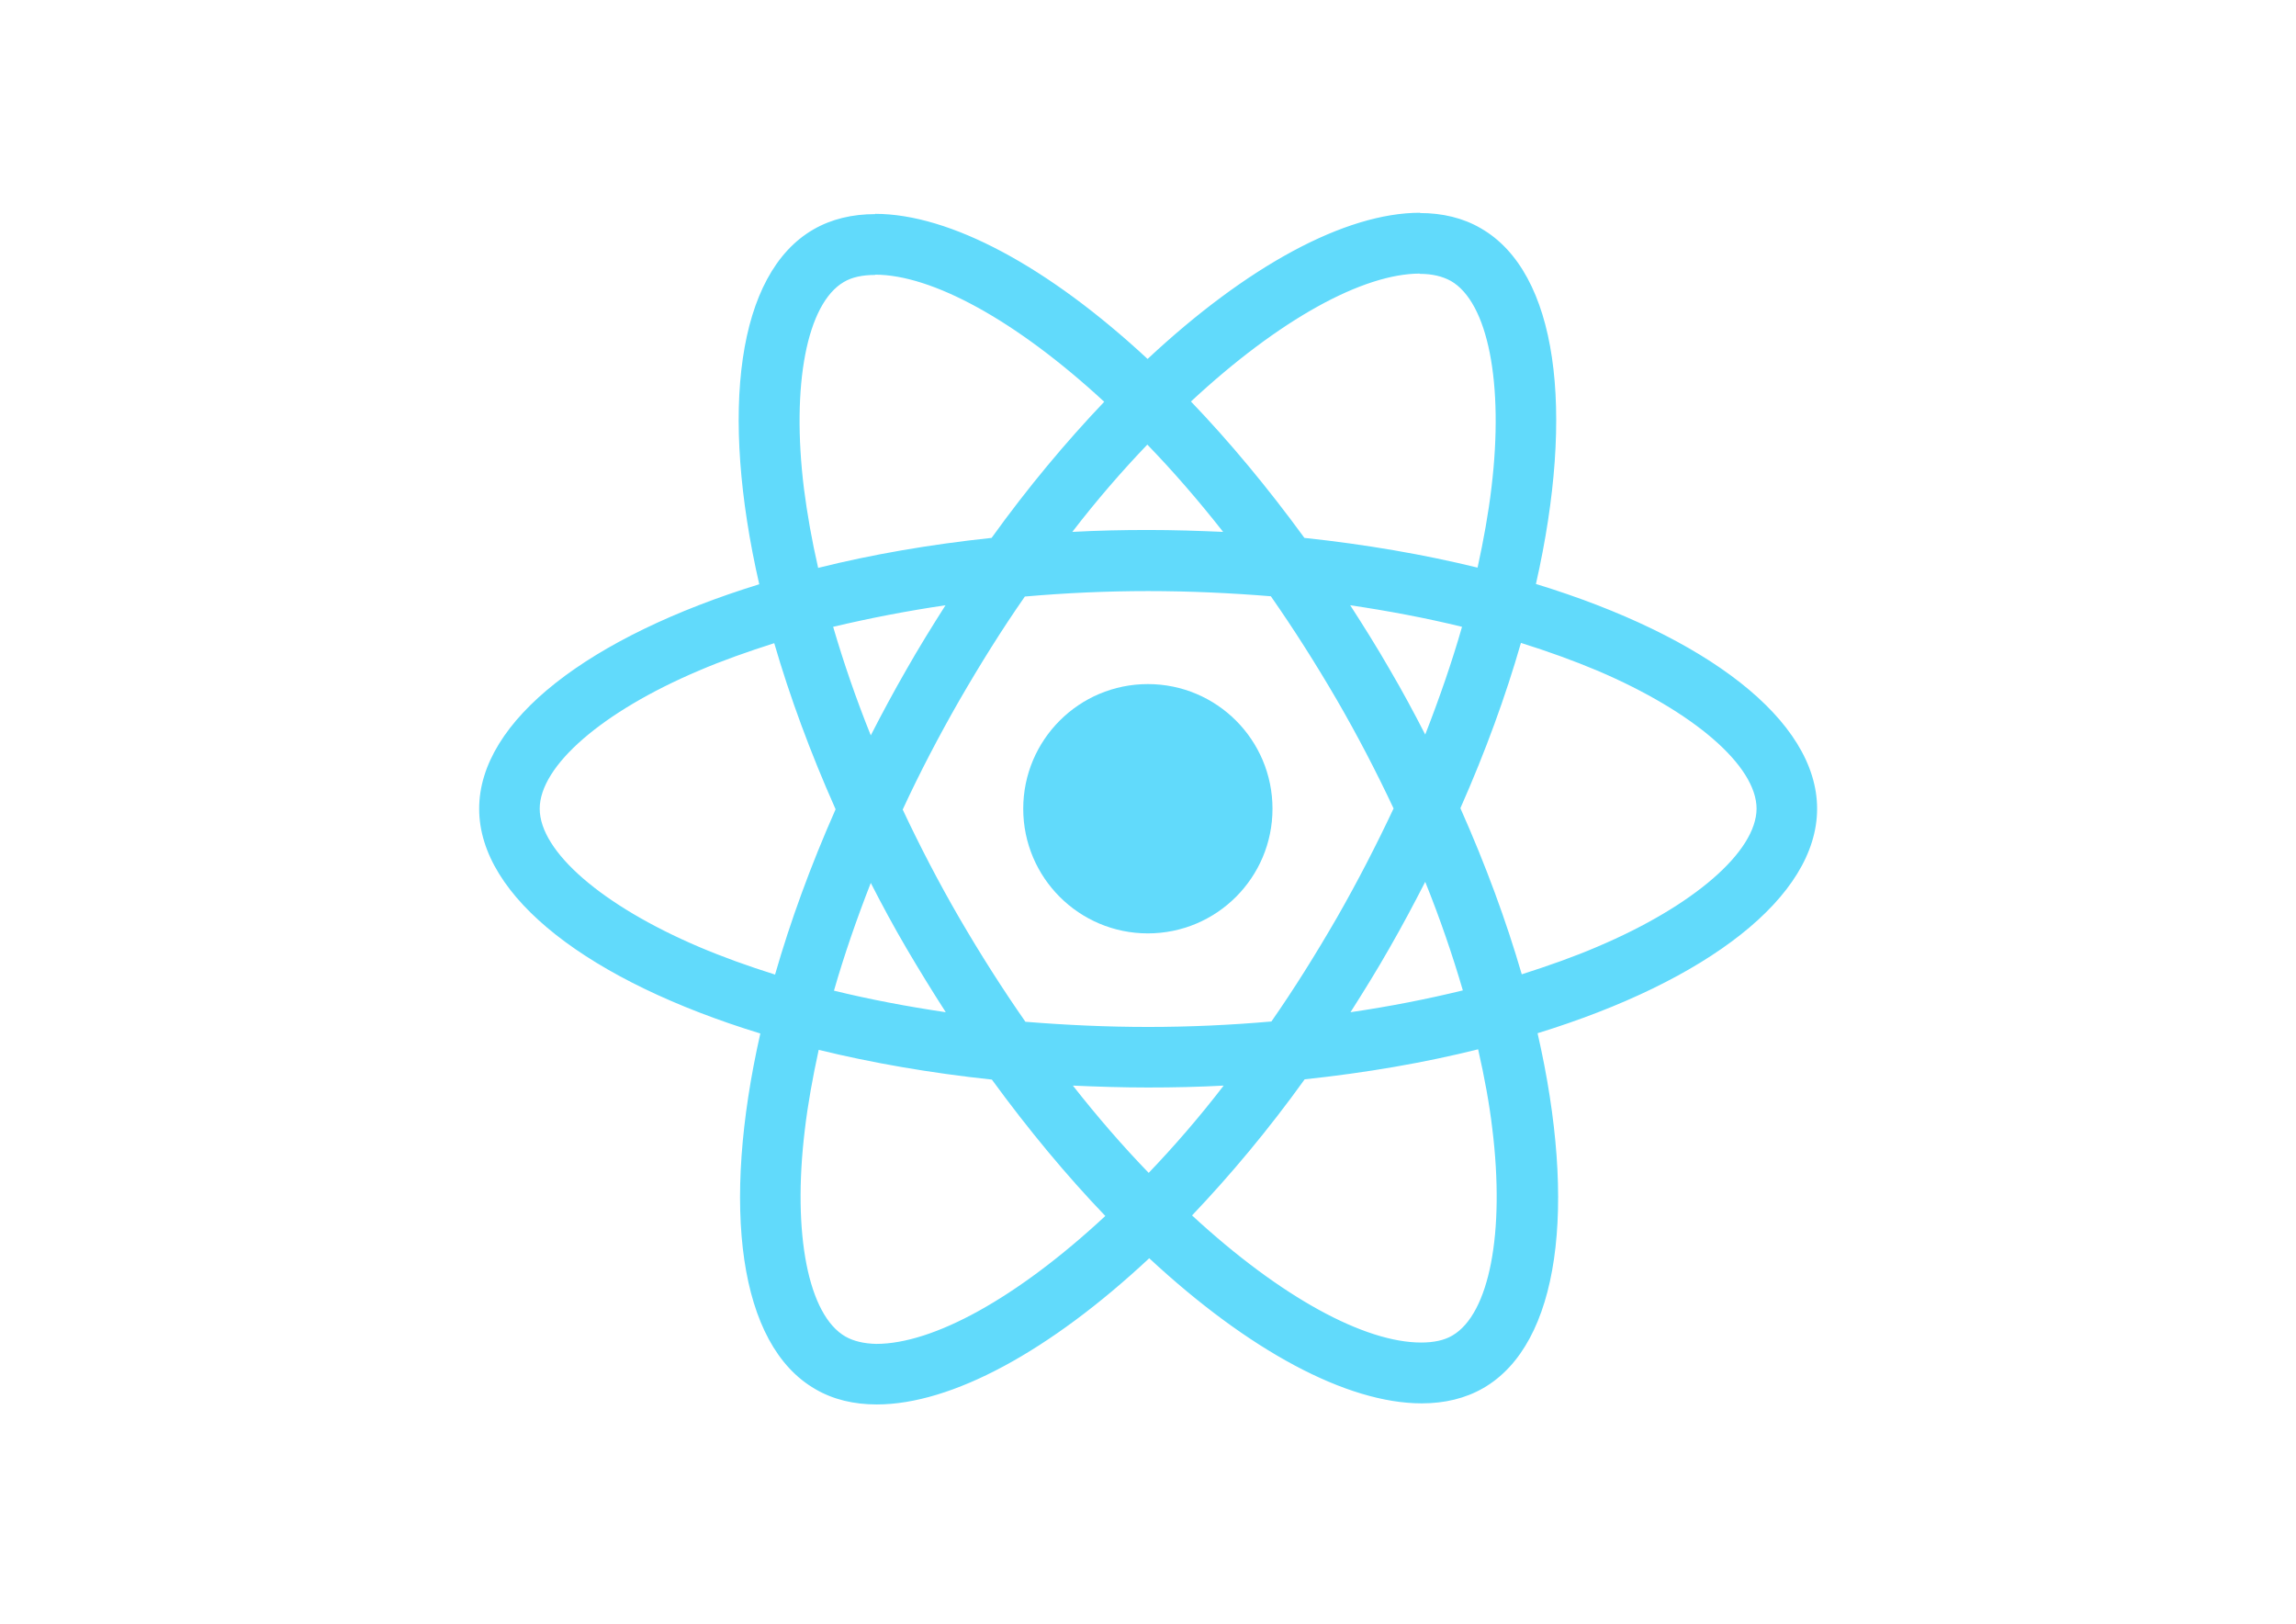
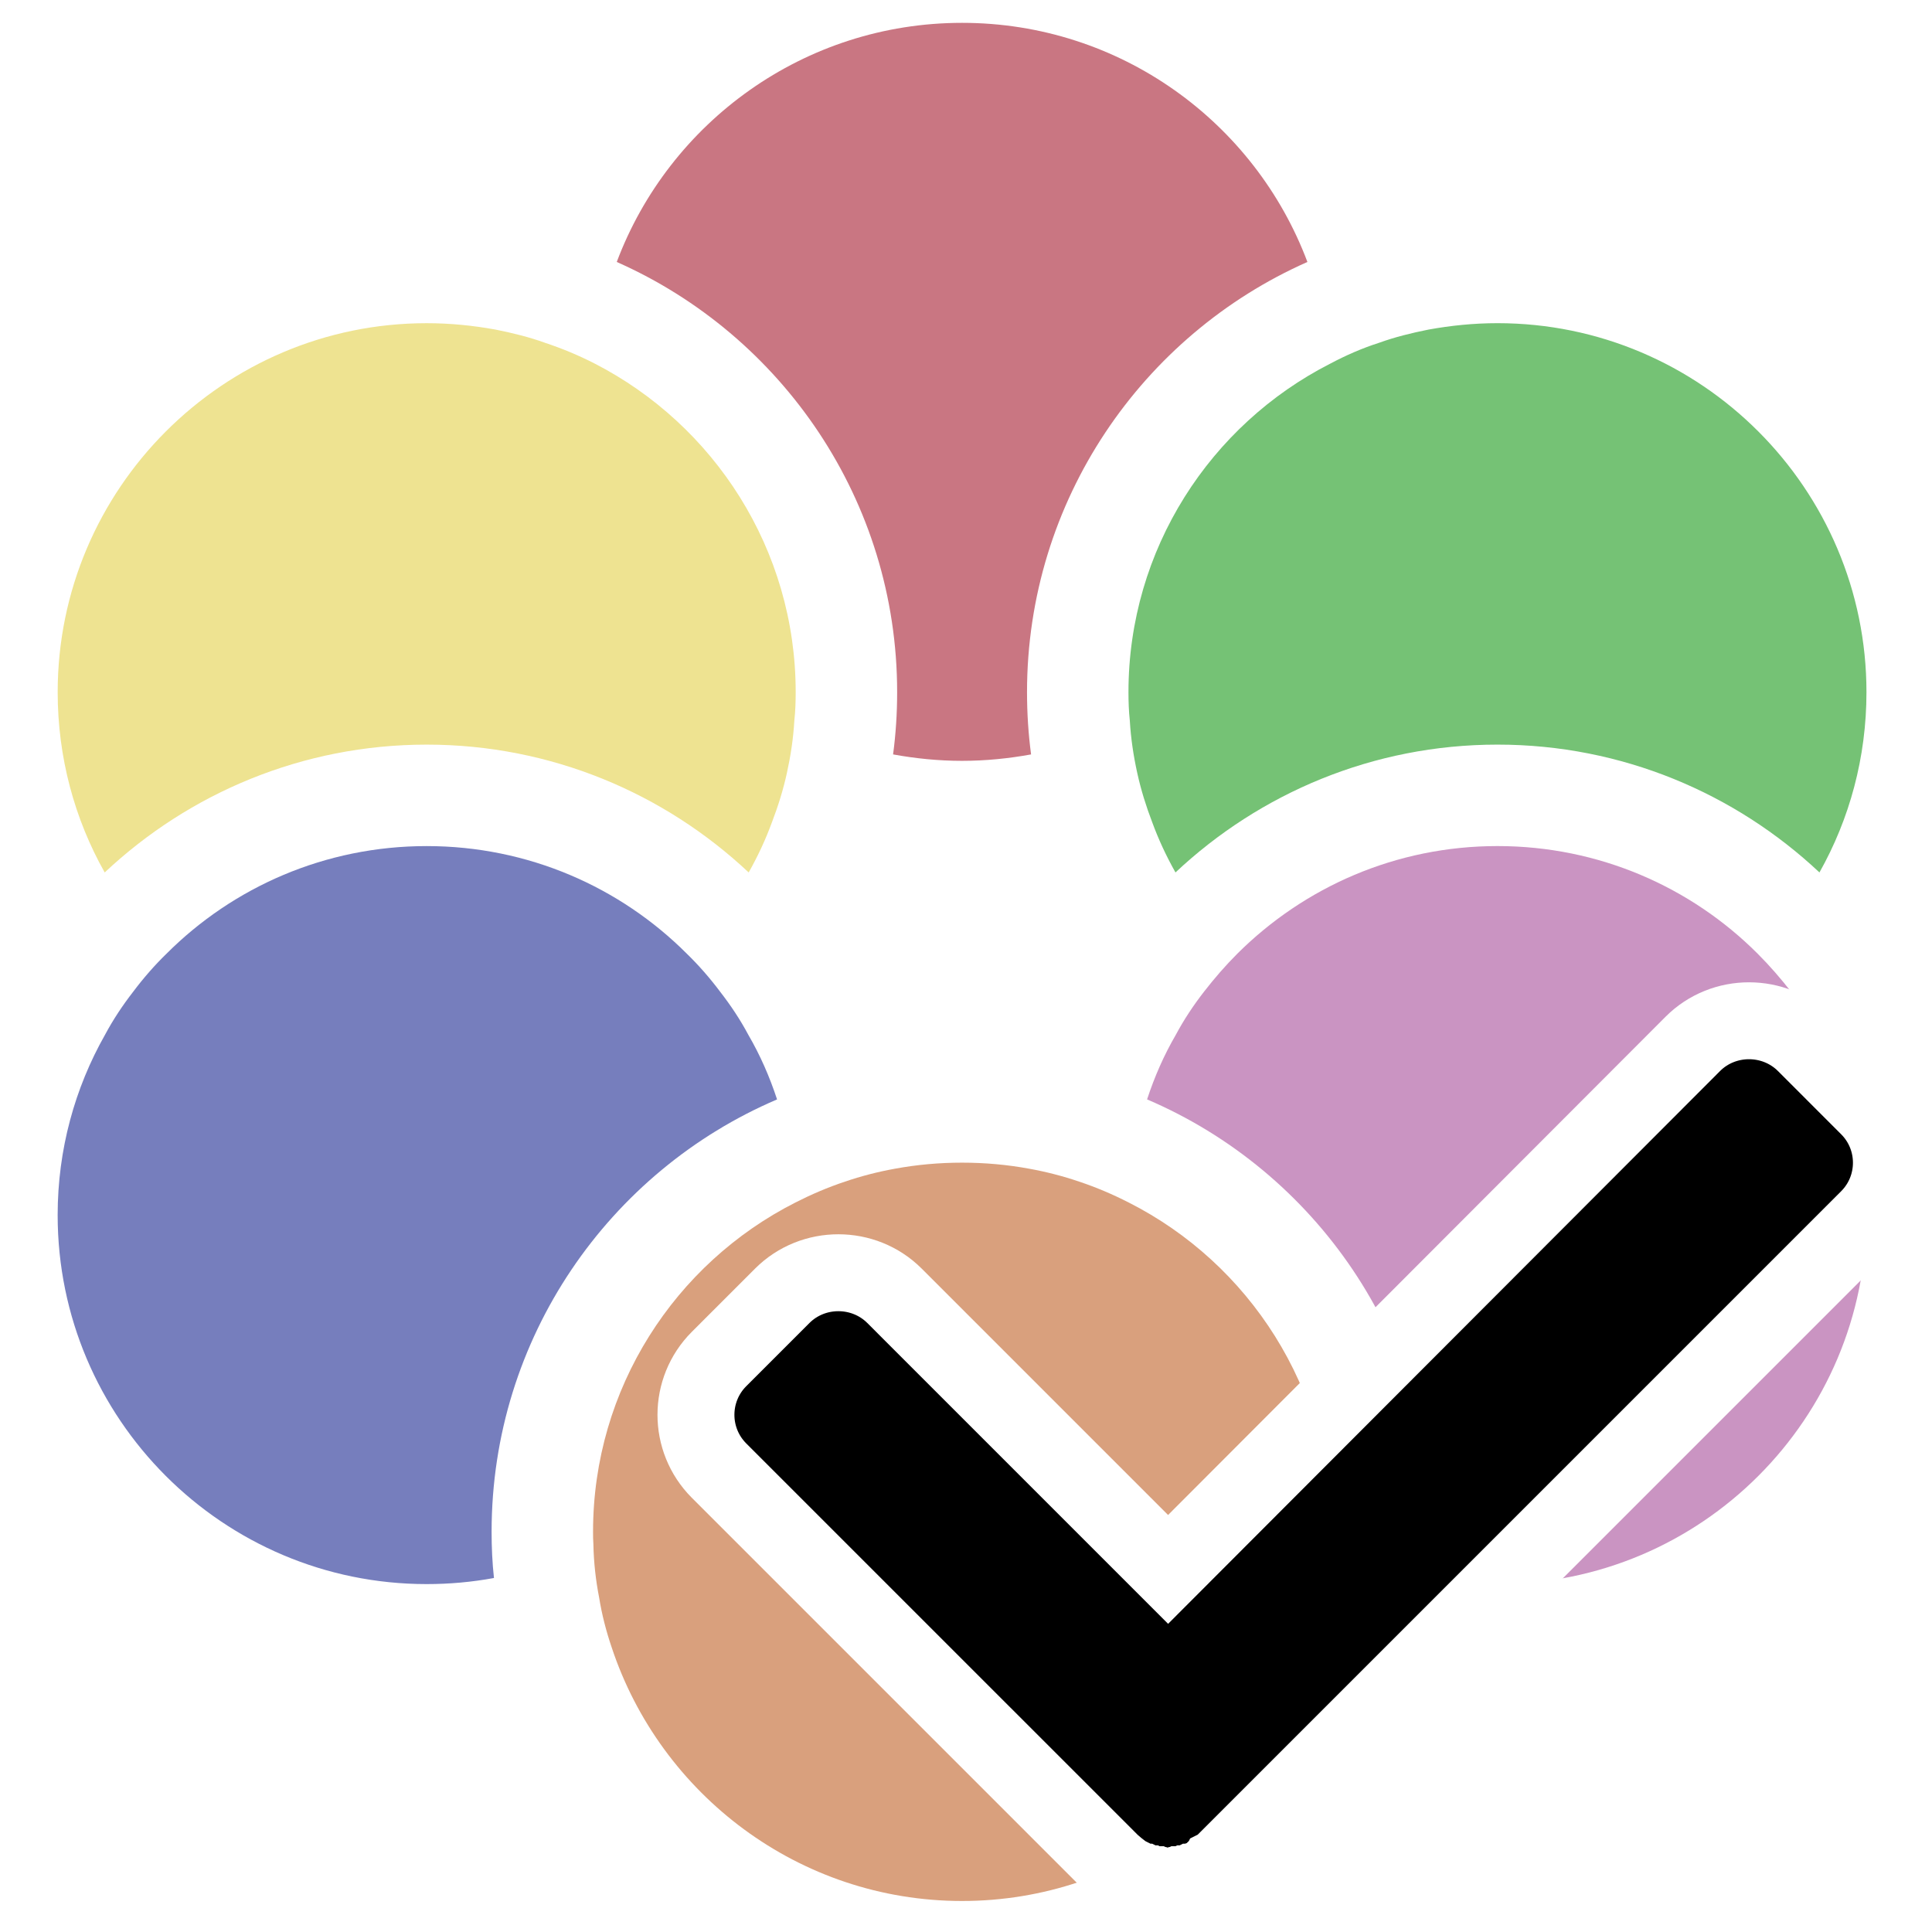
- <svg xmlns="http://www.w3.org/2000/svg" viewBox="0 0 841.9 595.3">
-   <g fill="#61DAFB">
-     <path d="M666.3 296.5c0-32.5-40.7-63.3-103.1-82.4 14.4-63.6 8-114.2-20.2-130.4-6.5-3.8-14.1-5.6-22.4-5.6v22.3c4.6 0 8.3.9 11.4 2.6 13.6 7.8 19.5 37.5 14.9 75.7-1.1 9.4-2.9 19.3-5.1 29.4-19.6-4.8-41-8.5-63.5-10.9-13.5-18.5-27.5-35.3-41.6-50 32.6-30.3 63.2-46.9 84-46.9V78c-27.5 0-63.5 19.6-99.9 53.6-36.4-33.8-72.4-53.2-99.9-53.2v22.3c20.7 0 51.4 16.5 84 46.6-14 14.7-28 31.4-41.3 49.9-22.6 2.4-44 6.1-63.6 11-2.3-10-4-19.7-5.2-29-4.7-38.2 1.1-67.9 14.6-75.8 3-1.8 6.9-2.6 11.5-2.6V78.5c-8.4 0-16 1.8-22.6 5.6-28.1 16.2-34.4 66.7-19.9 130.1-62.2 19.2-102.7 49.9-102.7 82.3 0 32.5 40.7 63.3 103.1 82.4-14.4 63.6-8 114.2 20.2 130.4 6.5 3.8 14.1 5.6 22.5 5.6 27.5 0 63.5-19.6 99.9-53.6 36.4 33.8 72.4 53.2 99.9 53.2 8.4 0 16-1.8 22.6-5.6 28.1-16.2 34.4-66.7 19.9-130.1 62-19.1 102.5-49.9 102.5-82.3zm-130.2-66.7c-3.7 12.9-8.3 26.2-13.5 39.5-4.1-8-8.4-16-13.1-24-4.6-8-9.5-15.8-14.4-23.4 14.2 2.1 27.9 4.7 41 7.9zm-45.8 106.5c-7.8 13.5-15.8 26.3-24.1 38.2-14.9 1.3-30 2-45.2 2-15.1 0-30.2-.7-45-1.9-8.3-11.9-16.4-24.6-24.2-38-7.6-13.1-14.5-26.4-20.8-39.8 6.2-13.4 13.2-26.8 20.7-39.9 7.8-13.5 15.8-26.3 24.1-38.2 14.9-1.3 30-2 45.2-2 15.1 0 30.2.7 45 1.9 8.3 11.9 16.4 24.6 24.2 38 7.6 13.1 14.5 26.4 20.8 39.8-6.3 13.4-13.2 26.8-20.7 39.9zm32.3-13c5.4 13.4 10 26.8 13.8 39.8-13.1 3.2-26.9 5.9-41.2 8 4.9-7.7 9.8-15.6 14.4-23.7 4.6-8 8.9-16.1 13-24.1zM421.2 430c-9.3-9.6-18.6-20.3-27.8-32 9 .4 18.2.7 27.5.7 9.4 0 18.7-.2 27.8-.7-9 11.7-18.3 22.4-27.5 32zm-74.4-58.9c-14.2-2.1-27.9-4.7-41-7.9 3.7-12.9 8.3-26.2 13.5-39.5 4.1 8 8.4 16 13.1 24 4.7 8 9.5 15.8 14.4 23.4zM420.7 163c9.3 9.6 18.6 20.3 27.8 32-9-.4-18.2-.7-27.5-.7-9.4 0-18.7.2-27.8.7 9-11.7 18.3-22.4 27.5-32zm-74 58.9c-4.9 7.7-9.8 15.6-14.4 23.7-4.6 8-8.9 16-13 24-5.4-13.4-10-26.8-13.8-39.8 13.1-3.1 26.9-5.8 41.2-7.9zm-90.5 125.2c-35.4-15.1-58.3-34.9-58.3-50.6 0-15.7 22.9-35.6 58.3-50.6 8.6-3.7 18-7 27.7-10.1 5.7 19.6 13.2 40 22.5 60.9-9.2 20.8-16.6 41.1-22.2 60.6-9.9-3.1-19.3-6.5-28-10.2zM310 490c-13.6-7.8-19.5-37.5-14.9-75.7 1.1-9.4 2.9-19.3 5.1-29.4 19.6 4.8 41 8.5 63.5 10.9 13.5 18.5 27.5 35.3 41.6 50-32.6 30.3-63.2 46.9-84 46.9-4.5-.1-8.3-1-11.3-2.7zm237.2-76.2c4.7 38.2-1.1 67.9-14.6 75.8-3 1.8-6.9 2.6-11.5 2.6-20.7 0-51.4-16.5-84-46.6 14-14.7 28-31.4 41.3-49.9 22.6-2.4 44-6.1 63.6-11 2.3 10.1 4.1 19.8 5.2 29.1zm38.5-66.7c-8.6 3.7-18 7-27.7 10.1-5.7-19.6-13.2-40-22.5-60.9 9.2-20.8 16.6-41.1 22.2-60.6 9.9 3.1 19.3 6.5 28.1 10.2 35.4 15.1 58.3 34.9 58.3 50.6-.1 15.7-23 35.6-58.4 50.6zM320.8 78.4z" />
-     <circle cx="420.9" cy="296.5" r="45.7" />
-     <path d="M520.5 78.1z" />
+ <svg xmlns="http://www.w3.org/2000/svg" version="1.1" width="1080" height="1080" viewBox="0 0 1080 1080" xml:space="preserve">
+   <defs>
+ </defs>
+   <g transform="matrix(1 0 0 1 540 540)" id="a267d112-e5e6-4c67-aa65-a207aff1ce37">
+     <rect style="stroke: none; stroke-width: 1; stroke-dasharray: none; stroke-linecap: butt; stroke-dashoffset: 0; stroke-linejoin: miter; stroke-miterlimit: 4; fill: rgb(255,255,255); fill-rule: nonzero; opacity: 1; visibility: hidden;" vector-effect="non-scaling-stroke" x="-540" y="-540" rx="0" ry="0" width="1080" height="1080" />
+   </g>
+   <g transform="matrix(1 0 0 1 540 540)" id="3cdcf0a0-a951-4903-b434-28498a9fe624">
+ </g>
+   <g transform="matrix(0.5 0 0 0.5 537.81 219.04)">
+     <path style="stroke: none; stroke-width: 1; stroke-dasharray: none; stroke-linecap: butt; stroke-dashoffset: 0; stroke-linejoin: miter; stroke-miterlimit: 4; fill: rgb(201,118,130); fill-rule: nonzero; opacity: 1;" vector-effect="non-scaling-stroke" transform=" translate(-1016.3, -419.75)" d="M 943.7 755.54 C 943.7 778.98 942.19 802.43 939.16 825.12 C 964.12 829.66 989.83 832.3 1016.3 832.3 C 1042.77 832.3 1068.48 829.65 1093.44 825.12 C 1090.42 802.43 1088.9 778.99 1088.9 755.54 C 1088.9 541.14 1217.85 356.23 1402.38 274.55 C 1343.76 118.38 1192.89 7.21 1016.3 7.21 C 839.71 7.21 688.83 118.38 630.22 274.55 C 814.75 356.23 943.7 541.14 943.7 755.54 z" stroke-linecap="round" />
+   </g>
+   <g transform="matrix(0.5 0 0 0.5 837.09 334.18)">
+     <path style="stroke: none; stroke-width: 1; stroke-dasharray: none; stroke-linecap: butt; stroke-dashoffset: 0; stroke-linejoin: miter; stroke-miterlimit: 4; fill: rgb(117,194,117); fill-rule: nonzero; opacity: 1;" vector-effect="non-scaling-stroke" transform=" translate(-1614.88, -650.03)" d="M 1202.34 755.54 C 1202.34 766.13 1202.72 777.09 1203.85 787.3 C 1204.98 807.34 1208.01 827 1212.17 845.91 C 1216.33 864.82 1222 882.97 1228.81 900.74 C 1235.99 920.4 1244.69 938.93 1254.9 957.08 C 1349.06 868.59 1475.73 814.15 1614.89 814.15 C 1754.05 814.15 1880.72 868.6 1974.87 957.08 C 2008.52 897.33 2027.43 828.51 2027.43 755.53 C 2027.43 528.27 1842.52 342.98 1614.88 342.98 C 1588.41 342.98 1562.7 345.63 1537.74 350.16 C 1518.83 353.94 1500.3 358.48 1482.53 364.91 C 1463.62 370.96 1445.47 378.9 1427.7 388.35 C 1294.23 456.43 1202.34 595.59 1202.34 755.54 z" stroke-linecap="round" />
+   </g>
+   <g transform="matrix(0.5 0 0 0.5 238.52 334.19)">
+     <path style="stroke: none; stroke-width: 1; stroke-dasharray: none; stroke-linecap: butt; stroke-dashoffset: 0; stroke-linejoin: miter; stroke-miterlimit: 4; fill: rgb(238,227,145); fill-rule: nonzero; opacity: 1;" vector-effect="non-scaling-stroke" transform=" translate(-417.71, -650.04)" d="M 417.71 814.15 C 556.86 814.15 683.54 868.6 777.7 957.08 C 787.91 938.93 796.61 920.4 803.79 900.74 C 810.6 882.97 816.27 864.82 820.43 845.91 C 824.59 827 827.61 807.34 828.75 787.3 C 829.89 777.09 830.26 766.12 830.26 755.54 C 830.26 595.59 738.75 456.43 605.27 387.99 C 587.5 378.92 569.35 371.35 550.06 364.92 C 532.29 358.49 513.76 353.95 494.85 350.17 C 469.89 345.63 444.18 342.99 417.71 342.99 C 190.07 342.99 5.16 528.28 5.16 755.54 C 5.16 828.52 24.07 897.34 57.72 957.09 C 151.88 868.6 278.55 814.15 417.71 814.15 z" stroke-linecap="round" />
+   </g>
+   <g transform="matrix(0.5 0 0 0.5 842.3 679.23)">
+     <path style="stroke: none; stroke-width: 1; stroke-dasharray: none; stroke-linecap: butt; stroke-dashoffset: 0; stroke-linejoin: miter; stroke-miterlimit: 4; fill: rgb(202,148,194); fill-rule: nonzero; opacity: 1;" vector-effect="non-scaling-stroke" transform=" translate(-1625.28, -1340.14)" d="M 1943.49 1090.95 C 1931.77 1075.83 1919.29 1061.46 1905.68 1047.84 C 1831.19 973.35 1728.33 927.59 1614.89 927.59 C 1501.45 927.59 1398.97 973.34 1324.1 1047.84 C 1310.86 1061.07 1298.39 1075.44 1286.66 1090.57 C 1274.94 1105.69 1264.35 1121.58 1255.27 1138.59 C 1242.04 1161.28 1231.45 1185.48 1223.13 1210.82 C 1410.68 1290.98 1542.28 1477.41 1542.28 1694.08 C 1542.28 1711.48 1541.53 1728.87 1539.64 1745.88 C 1564.22 1750.42 1589.18 1752.69 1614.89 1752.69 C 1842.53 1752.69 2027.44 1567.78 2027.44 1340.14 C 2027.44 1266.78 2008.15 1197.96 1974.5 1138.59 C 1965.42 1121.95 1954.83 1106.07 1943.49 1090.95 z" stroke-linecap="round" />
+   </g>
+   <g transform="matrix(0.5 0 0 0.5 233.31 679.24)">
+     <path style="stroke: none; stroke-width: 1; stroke-dasharray: none; stroke-linecap: butt; stroke-dashoffset: 0; stroke-linejoin: miter; stroke-miterlimit: 4; fill: rgb(118,126,189); fill-rule: nonzero; opacity: 1;" vector-effect="non-scaling-stroke" transform=" translate(-407.31, -1340.14)" d="M 809.46 1210.82 C 801.14 1185.48 790.55 1161.28 777.32 1138.59 C 768.25 1121.57 757.66 1105.69 745.93 1090.57 C 734.59 1075.44 722.11 1061.07 708.49 1047.84 C 634 973.35 531.15 927.59 417.71 927.59 C 304.27 927.59 201.42 973.34 126.92 1047.84 C 113.31 1061.07 100.83 1075.44 89.48 1090.57 C 77.76 1105.69 67.17 1121.58 58.09 1138.59 C 24.44 1197.96 5.15 1266.78 5.15 1340.14 C 5.15 1567.78 190.06 1752.69 417.7 1752.69 C 443.41 1752.69 468.37 1750.42 492.95 1745.88 C 491.06 1728.86 490.31 1711.47 490.31 1694.08 C 490.31 1477.4 621.9 1290.98 809.46 1210.82 z" stroke-linecap="round" />
+   </g>
+   <g transform="matrix(0.5 0 0 0.5 537.8 856.3)">
+     <path style="stroke: none; stroke-width: 1; stroke-dasharray: none; stroke-linecap: butt; stroke-dashoffset: 0; stroke-linejoin: miter; stroke-miterlimit: 4; fill: rgb(217,160,125); fill-rule: nonzero; opacity: 1;" vector-effect="non-scaling-stroke" transform=" translate(-1016.29, -1694.27)" d="M 1202.72 1326.15 C 1184.95 1317.08 1166.42 1309.13 1147.13 1302.71 C 1129.36 1296.66 1110.45 1291.74 1091.54 1288.34 C 1066.96 1283.8 1042 1281.53 1016.29 1281.53 C 990.58 1281.53 965.62 1283.8 941.04 1288.34 C 922.13 1291.74 903.23 1296.66 885.45 1302.71 C 866.17 1309.14 847.64 1317.08 829.86 1326.15 C 695.62 1394.21 603.73 1533.75 603.73 1694.08 C 603.73 1698.62 603.73 1703.53 604.11 1708.07 C 604.49 1728.49 606.76 1748.53 610.54 1767.82 C 613.56 1786.73 618.48 1805.63 624.53 1823.4 C 679 1987.89 834.04 2107 1016.3 2107 C 1198.56 2107 1353.6 1987.89 1408.05 1823.4 C 1414.1 1805.63 1419.02 1786.72 1422.04 1767.82 C 1425.82 1748.16 1428.09 1728.12 1428.47 1707.7 C 1428.85 1703.16 1428.85 1698.63 1428.85 1694.09 C 1428.84 1533.75 1336.96 1394.21 1202.72 1326.15 z" stroke-linecap="round" />
+   </g>
+   <g transform="matrix(8.96 0 0 8.96 723.18 812.52)" id="b816040d-9f14-48ce-8169-63ddfa99bb11">
+     <path style="stroke: rgb(255,255,255); stroke-width: 43; stroke-dasharray: none; stroke-linecap: butt; stroke-dashoffset: 0; stroke-linejoin: miter; stroke-miterlimit: 4; fill: rgb(0,0,0); fill-rule: nonzero; opacity: 1;" vector-effect="non-scaling-stroke" transform=" translate(-50, -50)" d="M 14.148 44.105 L 18.091 40.162 C 20.01 38.242 23.176 38.242 25.096 40.162 L 42.164 57.231 L 74.904 24.441 C 76.823 22.522 79.989 22.522 81.909 24.441 L 85.851 28.384 C 87.771 30.303 87.771 33.415 85.851 35.335 L 45.641 75.545 L 45.537 75.649 L 45.433 75.753 L 45.329 75.805 L 45.277 75.909 L 45.173 75.961 L 45.069 76.065 L 44.965 76.117 L 44.861 76.169 L 44.757 76.274 L 44.653 76.324 L 44.549 76.378 L 44.445 76.43 L 44.341 76.482 L 44.237 76.534 L 44.08 76.586 L 43.976 76.638 L 43.872 76.69 L 43.768 76.742 L 43.664 76.742 L 43.56 76.794 L 43.405 76.847 L 43.301 76.847 L 43.197 76.899 L 42.938 76.899 L 42.834 76.951 L 42.626 76.951 L 42.471 77.003 L 41.795 77.003 L 41.64 76.951 L 41.432 76.951 L 41.328 76.899 L 41.069 76.899 L 40.965 76.847 L 40.861 76.847 L 40.706 76.794 L 40.602 76.742 L 40.498 76.742 L 40.394 76.69 L 40.29 76.638 L 40.185 76.586 L 40.081 76.534 L 40.029 76.534 C 39.563 76.325 39.096 75.962 38.63 75.548 L 14.14 51.059 C 12.229 49.137 12.229 46.025 14.148 44.105 z" stroke-linecap="round" />
  </g>
</svg>
